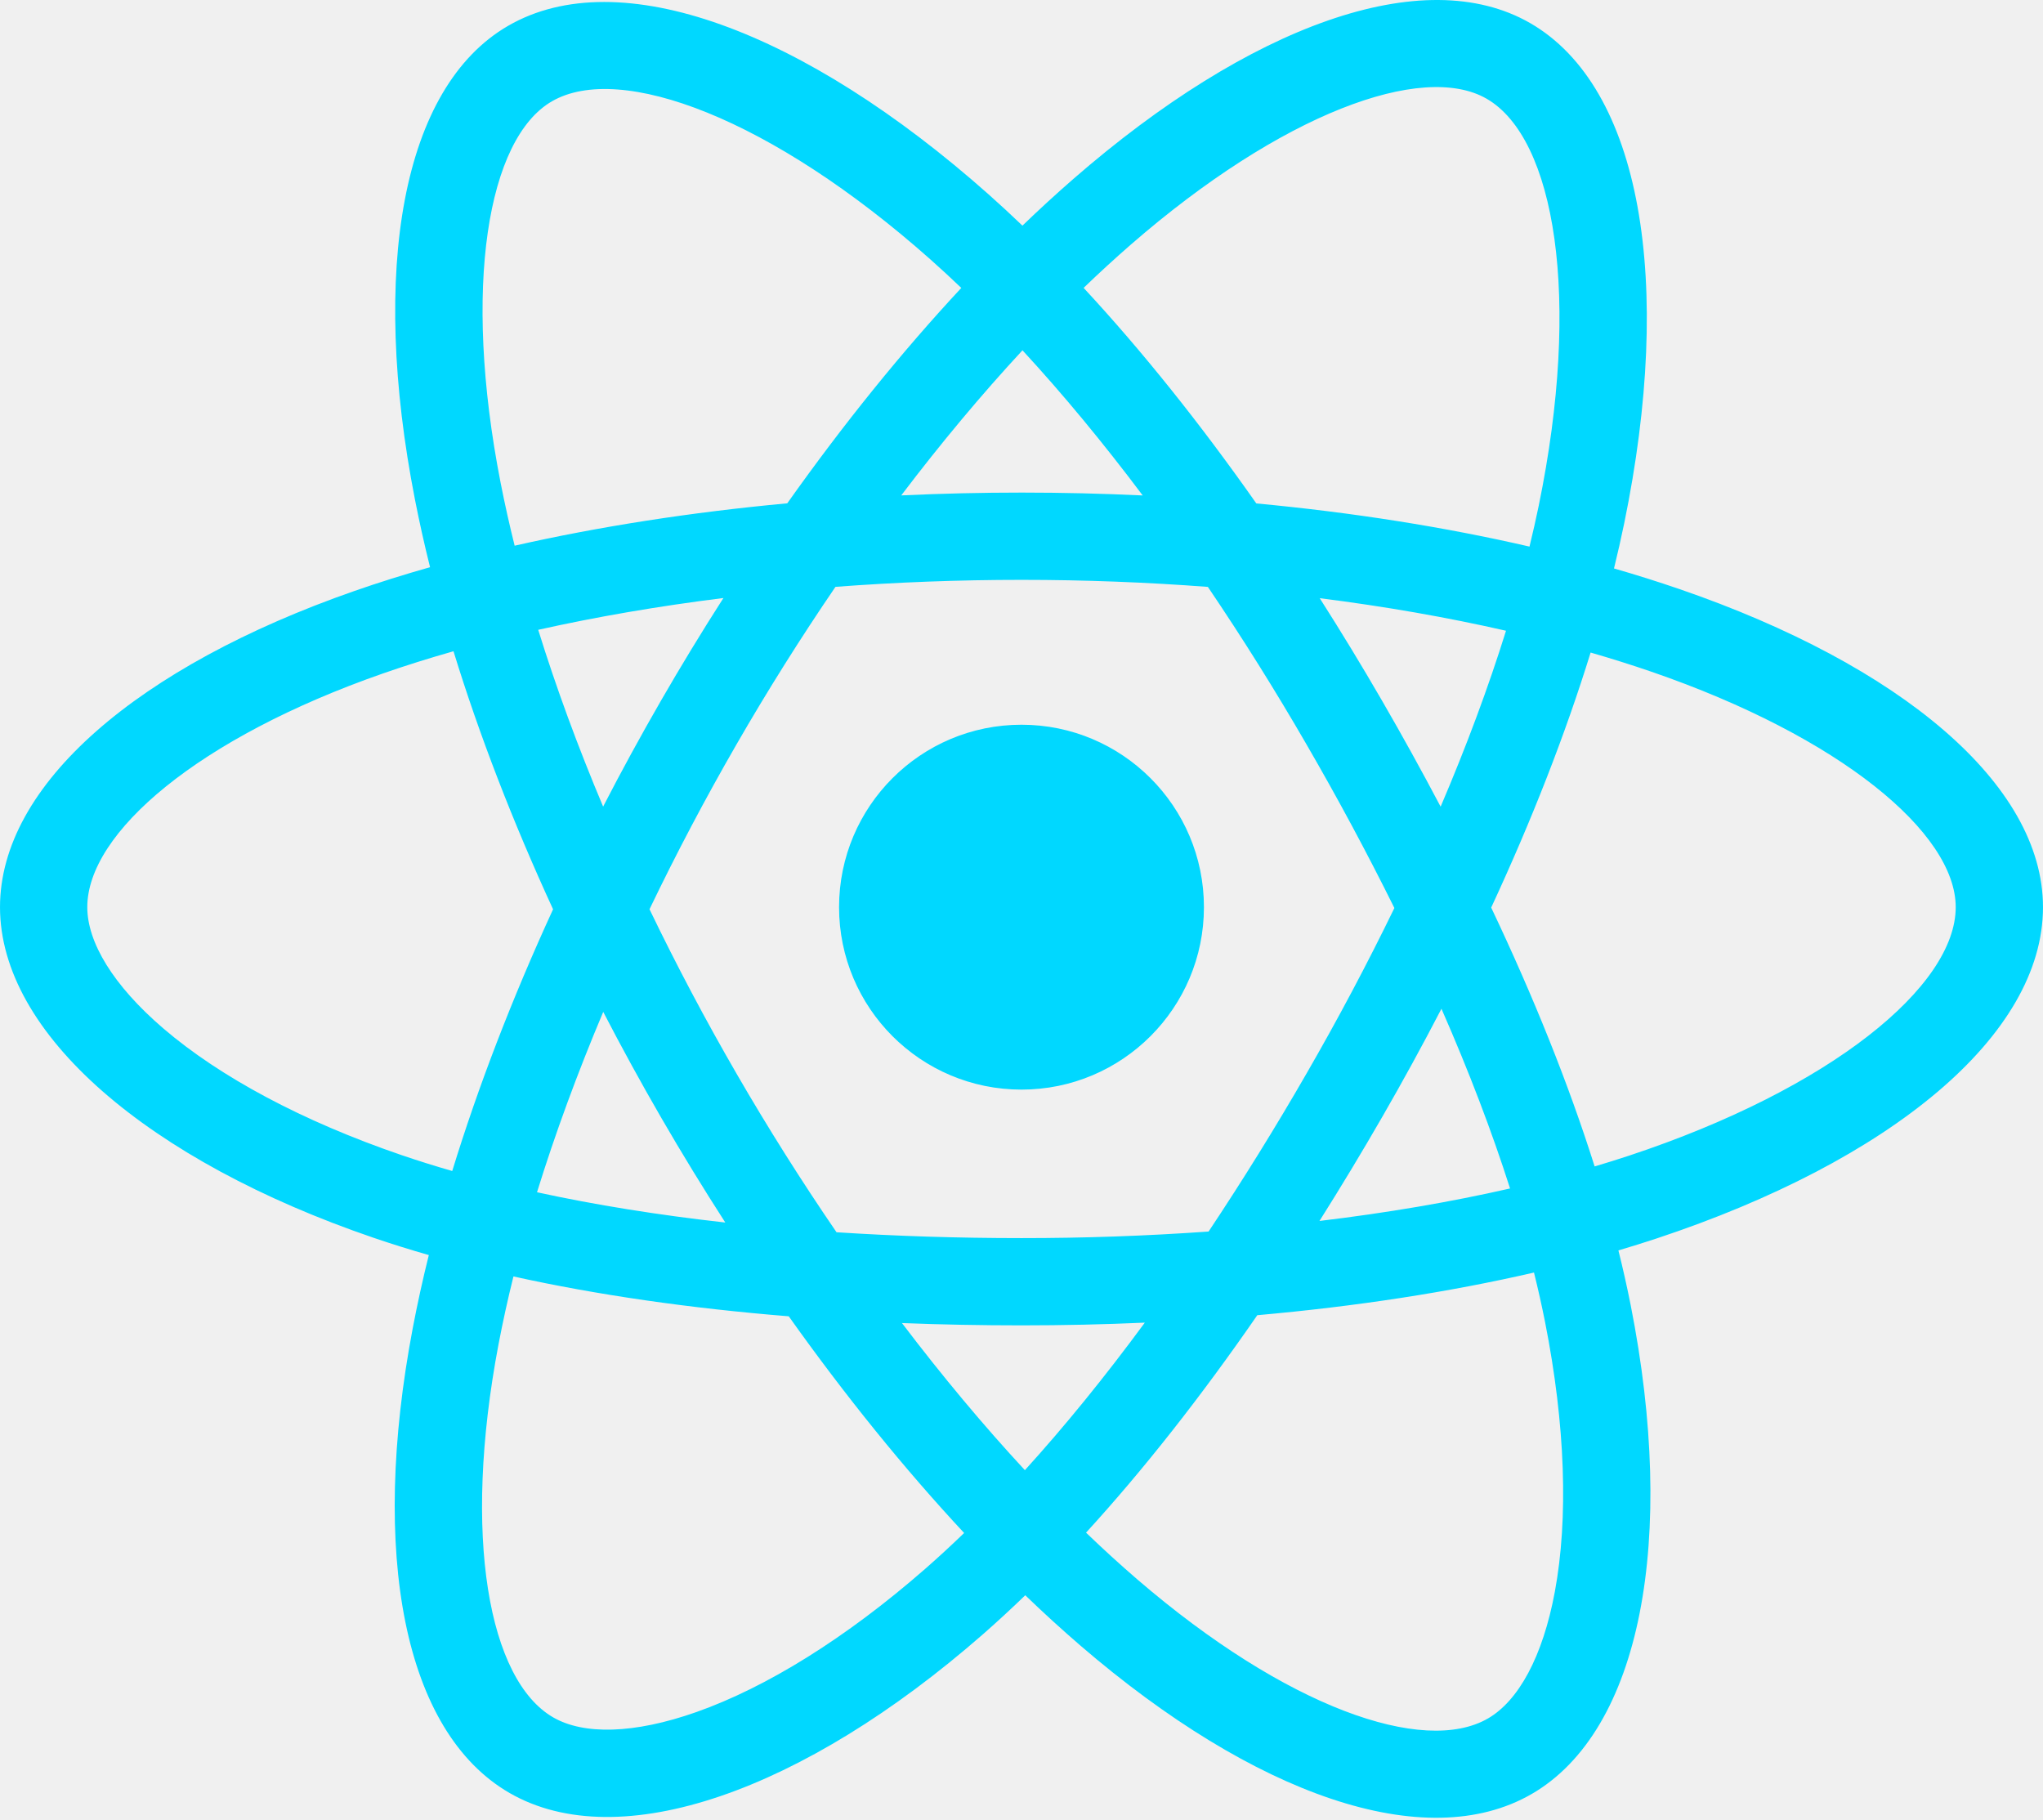
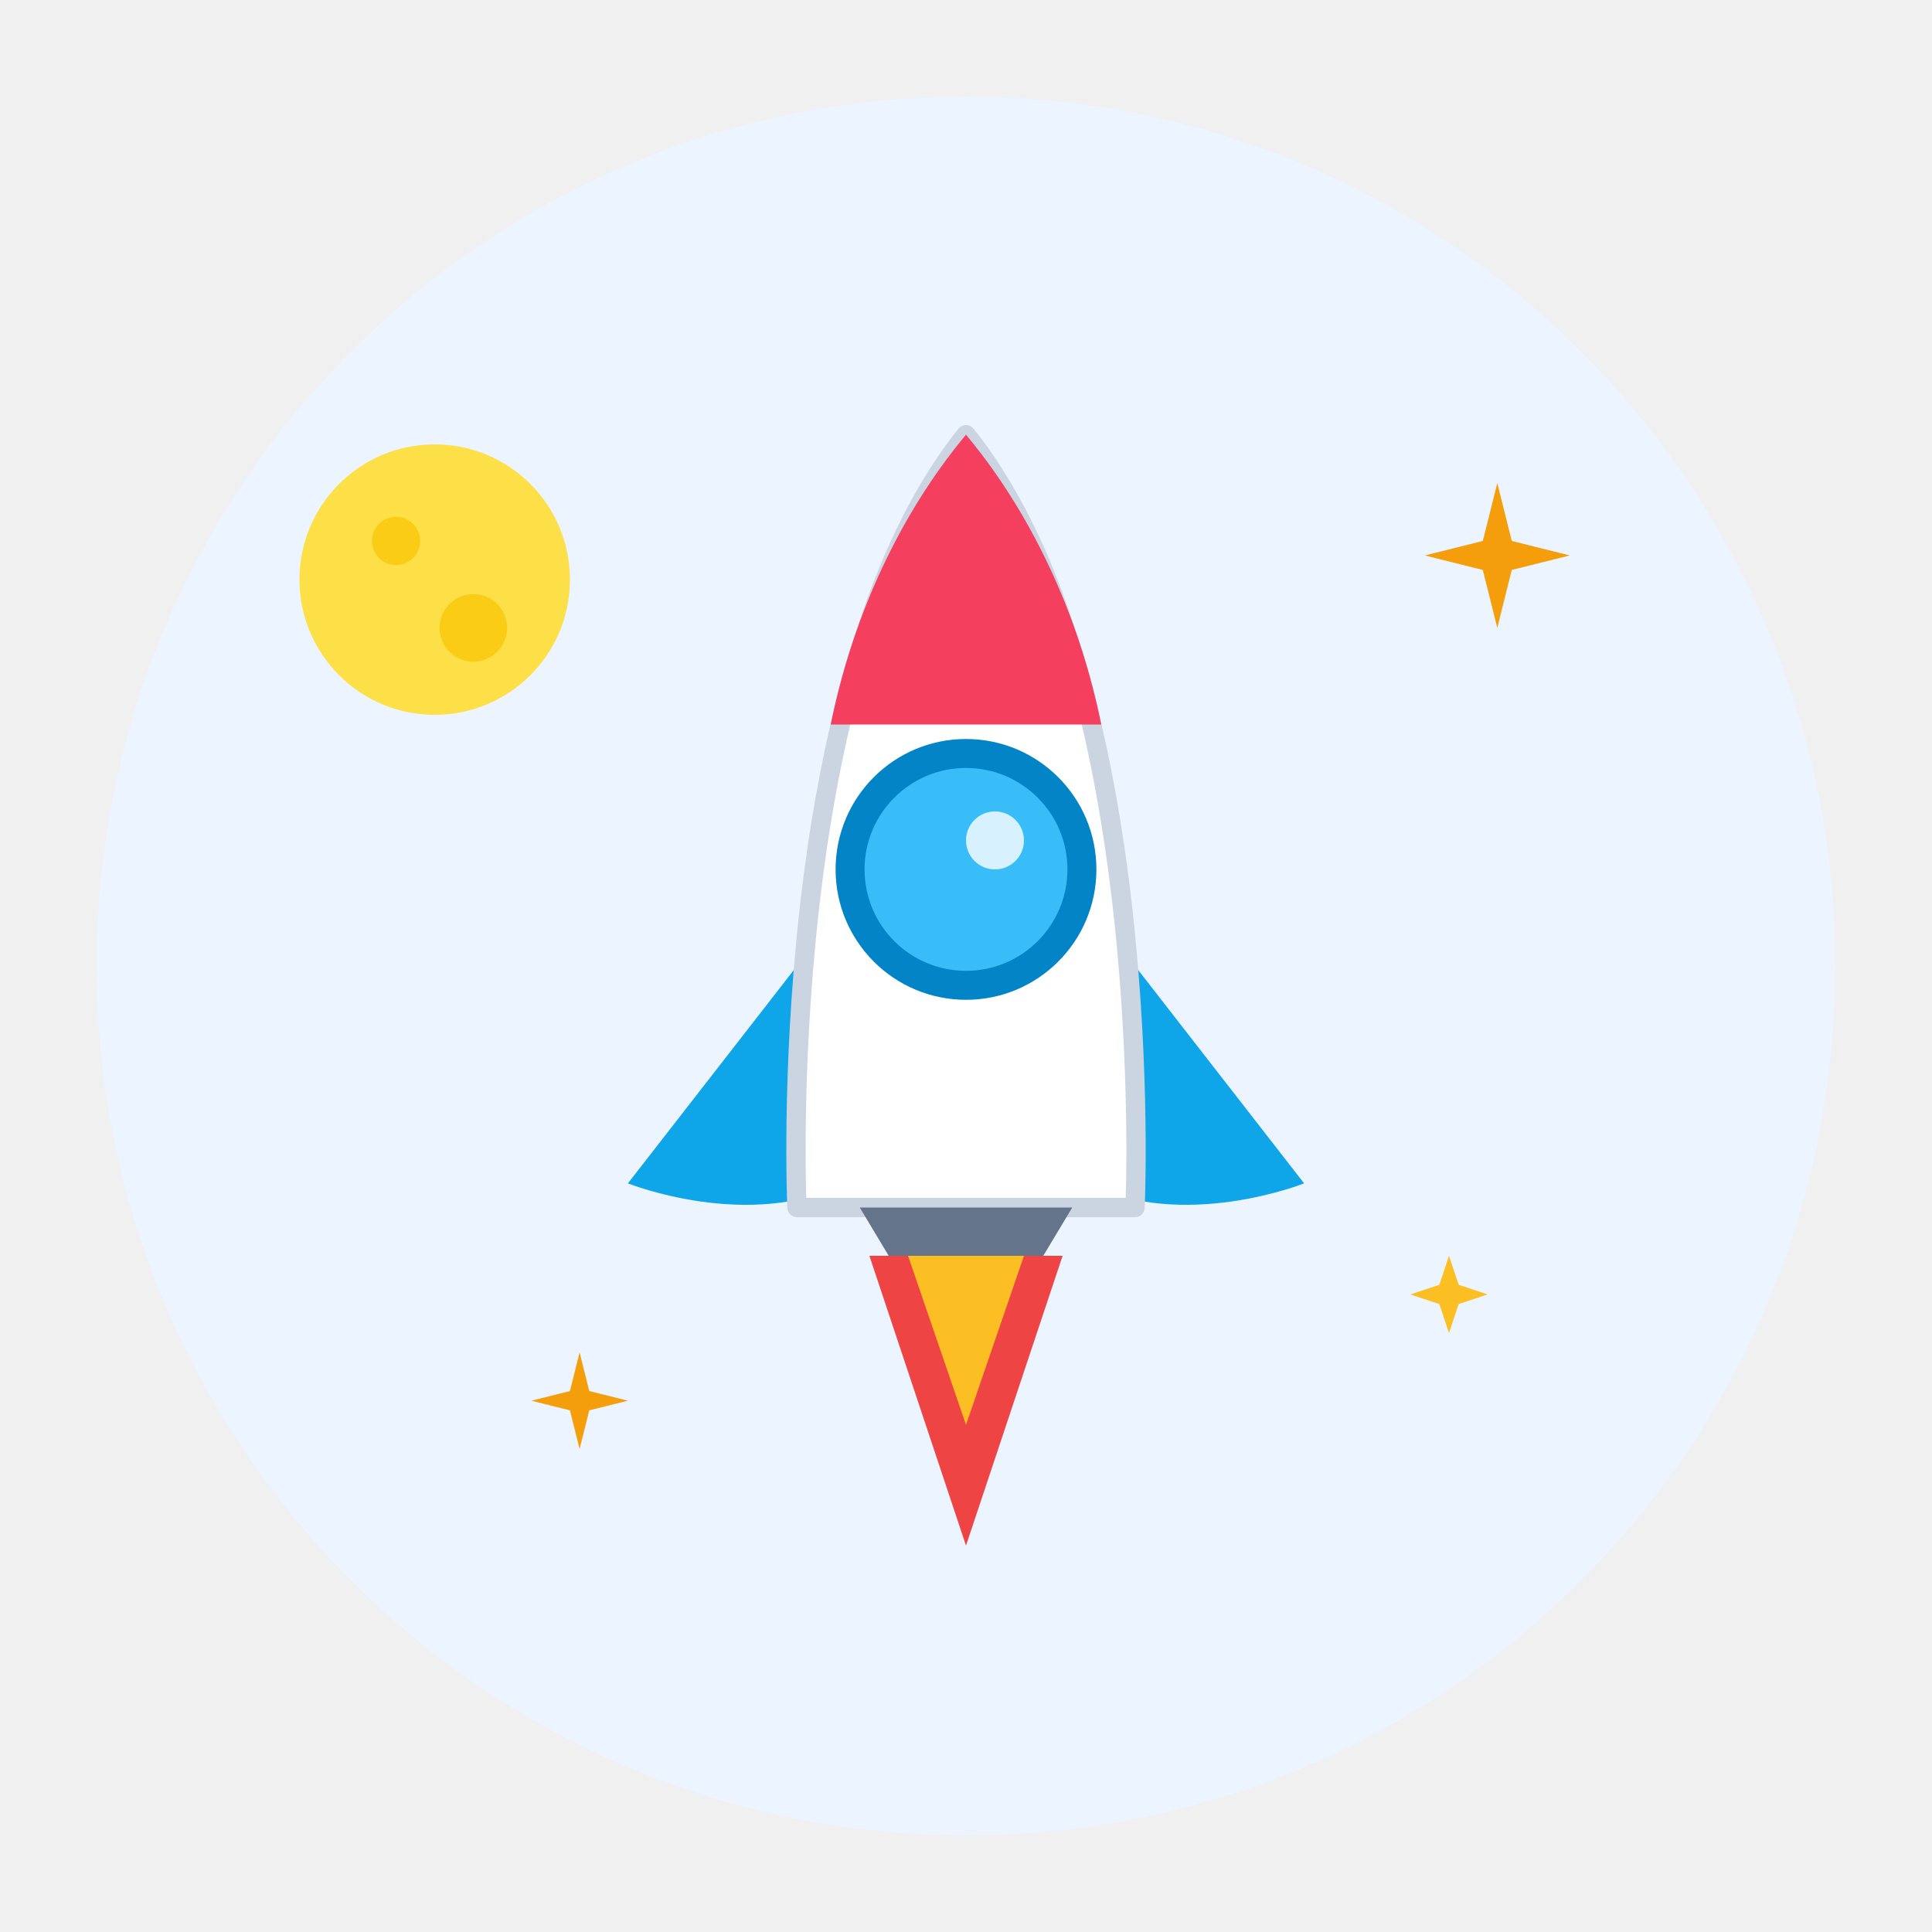
- <svg xmlns="http://www.w3.org/2000/svg" aria-hidden="true" role="img" class="iconify iconify--logos" width="35.93" height="32" preserveAspectRatio="xMidYMid meet" viewBox="0 0 256 228">
-   <path fill="#00D8FF" d="M210.483 73.824a171.49 171.49 0 0 0-8.24-2.597c.465-1.9.893-3.777 1.273-5.621c6.238-30.281 2.16-54.676-11.769-62.708c-13.355-7.7-35.196.329-57.254 19.526a171.23 171.23 0 0 0-6.375 5.848a155.866 155.866 0 0 0-4.241-3.917C100.759 3.829 77.587-4.822 63.673 3.233C50.33 10.957 46.379 33.89 51.995 62.588a170.974 170.974 0 0 0 1.892 8.48c-3.28.932-6.445 1.924-9.474 2.98C17.309 83.498 0 98.307 0 113.668c0 15.865 18.582 31.778 46.812 41.427a145.52 145.52 0 0 0 6.921 2.165a167.467 167.467 0 0 0-2.01 9.138c-5.354 28.2-1.173 50.591 12.134 58.266c13.744 7.926 36.812-.22 59.273-19.855a145.567 145.567 0 0 0 5.342-4.923a168.064 168.064 0 0 0 6.92 6.314c21.758 18.722 43.246 26.282 56.54 18.586c13.731-7.949 18.194-32.003 12.4-61.268a145.016 145.016 0 0 0-1.535-6.842c1.62-.48 3.21-.974 4.76-1.488c29.348-9.723 48.443-25.443 48.443-41.52c0-15.417-17.868-30.326-45.517-39.844Zm-6.365 70.984c-1.4.463-2.836.91-4.3 1.345c-3.24-10.257-7.612-21.163-12.963-32.432c5.106-11 9.31-21.767 12.459-31.957c2.619.758 5.16 1.557 7.61 2.4c23.69 8.156 38.14 20.213 38.14 29.504c0 9.896-15.606 22.743-40.946 31.14Zm-10.514 20.834c2.562 12.94 2.927 24.64 1.23 33.787c-1.524 8.219-4.59 13.698-8.382 15.893c-8.067 4.67-25.32-1.4-43.927-17.412a156.726 156.726 0 0 1-6.437-5.87c7.214-7.889 14.423-17.06 21.459-27.246c12.376-1.098 24.068-2.894 34.671-5.345a134.17 134.17 0 0 1 1.386 6.193ZM87.276 214.515c-7.882 2.783-14.16 2.863-17.955.675c-8.075-4.657-11.432-22.636-6.853-46.752a156.923 156.923 0 0 1 1.869-8.499c10.486 2.32 22.093 3.988 34.498 4.994c7.084 9.967 14.501 19.128 21.976 27.15a134.668 134.668 0 0 1-4.877 4.492c-9.933 8.682-19.886 14.842-28.658 17.94ZM50.35 144.747c-12.483-4.267-22.792-9.812-29.858-15.863c-6.35-5.437-9.555-10.836-9.555-15.216c0-9.322 13.897-21.212 37.076-29.293c2.813-.98 5.757-1.905 8.812-2.773c3.204 10.42 7.406 21.315 12.477 32.332c-5.137 11.18-9.399 22.249-12.634 32.792a134.718 134.718 0 0 1-6.318-1.979Zm12.378-84.26c-4.811-24.587-1.616-43.134 6.425-47.789c8.564-4.958 27.502 2.111 47.463 19.835a144.318 144.318 0 0 1 3.841 3.545c-7.438 7.987-14.787 17.08-21.808 26.988c-12.04 1.116-23.565 2.908-34.161 5.309a160.342 160.342 0 0 1-1.76-7.887Zm110.427 27.268a347.8 347.8 0 0 0-7.785-12.803c8.168 1.033 15.994 2.404 23.343 4.08c-2.206 7.072-4.956 14.465-8.193 22.045a381.151 381.151 0 0 0-7.365-13.322Zm-45.032-43.861c5.044 5.465 10.096 11.566 15.065 18.186a322.04 322.04 0 0 0-30.257-.006c4.974-6.559 10.069-12.652 15.192-18.18ZM82.802 87.83a323.167 323.167 0 0 0-7.227 13.238c-3.184-7.553-5.909-14.98-8.134-22.152c7.304-1.634 15.093-2.97 23.209-3.984a321.524 321.524 0 0 0-7.848 12.897Zm8.081 65.352c-8.385-.936-16.291-2.203-23.593-3.793c2.26-7.3 5.045-14.885 8.298-22.6a321.187 321.187 0 0 0 7.257 13.246c2.594 4.48 5.28 8.868 8.038 13.147Zm37.542 31.03c-5.184-5.592-10.354-11.779-15.403-18.433c4.902.192 9.899.29 14.978.29c5.218 0 10.376-.117 15.453-.343c-4.985 6.774-10.018 12.97-15.028 18.486Zm52.198-57.817c3.422 7.8 6.306 15.345 8.596 22.52c-7.422 1.694-15.436 3.058-23.88 4.071a382.417 382.417 0 0 0 7.859-13.026a347.403 347.403 0 0 0 7.425-13.565Zm-16.898 8.101a358.557 358.557 0 0 1-12.281 19.815a329.4 329.4 0 0 1-23.444.823c-7.967 0-15.716-.248-23.178-.732a310.202 310.202 0 0 1-12.513-19.846h.001a307.41 307.41 0 0 1-10.923-20.627a310.278 310.278 0 0 1 10.89-20.637l-.001.001a307.318 307.318 0 0 1 12.413-19.761c7.613-.576 15.42-.876 23.31-.876H128c7.926 0 15.743.303 23.354.883a329.357 329.357 0 0 1 12.335 19.695a358.489 358.489 0 0 1 11.036 20.54a329.472 329.472 0 0 1-11 20.722Zm22.56-122.124c8.572 4.944 11.906 24.881 6.52 51.026c-.344 1.668-.73 3.367-1.15 5.09c-10.622-2.452-22.155-4.275-34.23-5.408c-7.034-10.017-14.323-19.124-21.64-27.008a160.789 160.789 0 0 1 5.888-5.4c18.9-16.447 36.564-22.941 44.612-18.3ZM128 90.808c12.625 0 22.86 10.235 22.86 22.86s-10.235 22.86-22.86 22.86s-22.86-10.235-22.86-22.86s10.235-22.86 22.86-22.86Z" />
+ <svg xmlns="http://www.w3.org/2000/svg" viewBox="0 0 400 400" width="100%" height="100%">
+   <circle cx="200" cy="200" r="180" fill="#EBF4FF" />
+   <circle cx="90" cy="120" r="28" fill="#FDE047" />
+   <circle cx="82" cy="112" r="5" fill="#FACC15" />
+   <circle cx="98" cy="130" r="7" fill="#FACC15" />
+   <path d="M310 100 L313 112 L325 115 L313 118 L310 130 L307 118 L295 115 L307 112 Z" fill="#F59E0B" />
+   <path d="M120 280 L122 288 L130 290 L122 292 L120 300 L118 292 L110 290 L118 288 Z" fill="#F59E0B" />
+   <path d="M300 260 L302 266 L308 268 L302 270 L300 276 L298 270 L292 268 L298 266 Z" fill="#FBBF24" />
+   <polygon points="180,260 220,260 200,320" fill="#EF4444" />
+   <polygon points="188,260 212,260 200,295" fill="#FBBF24" />
+   <path d="M165 200 L130 245 C130 245 155 255 175 245 Z" fill="#0EA5E9" />
+   <path d="M235 200 L270 245 C270 245 245 255 225 245 Z" fill="#0EA5E9" />
+   <path d="M200 90 C160 140 165 250 165 250 L235 250 C235 250 240 140 200 90 Z" fill="#FFFFFF" stroke="#CBD5E1" stroke-width="4" stroke-linejoin="round" />
+   <path d="M200 90 C185 108 176 130 172 150 L228 150 C224 130 215 108 200 90 Z" fill="#F43F5E" />
+   <circle cx="200" cy="180" r="24" fill="#38BDF8" stroke="#0284C7" stroke-width="6" />
+   <circle cx="206" cy="174" r="6" fill="#FFFFFF" opacity="0.8" />
+   <path d="M178 250 L222 250 L216 260 L184 260 Z" fill="#64748B" />
</svg>
